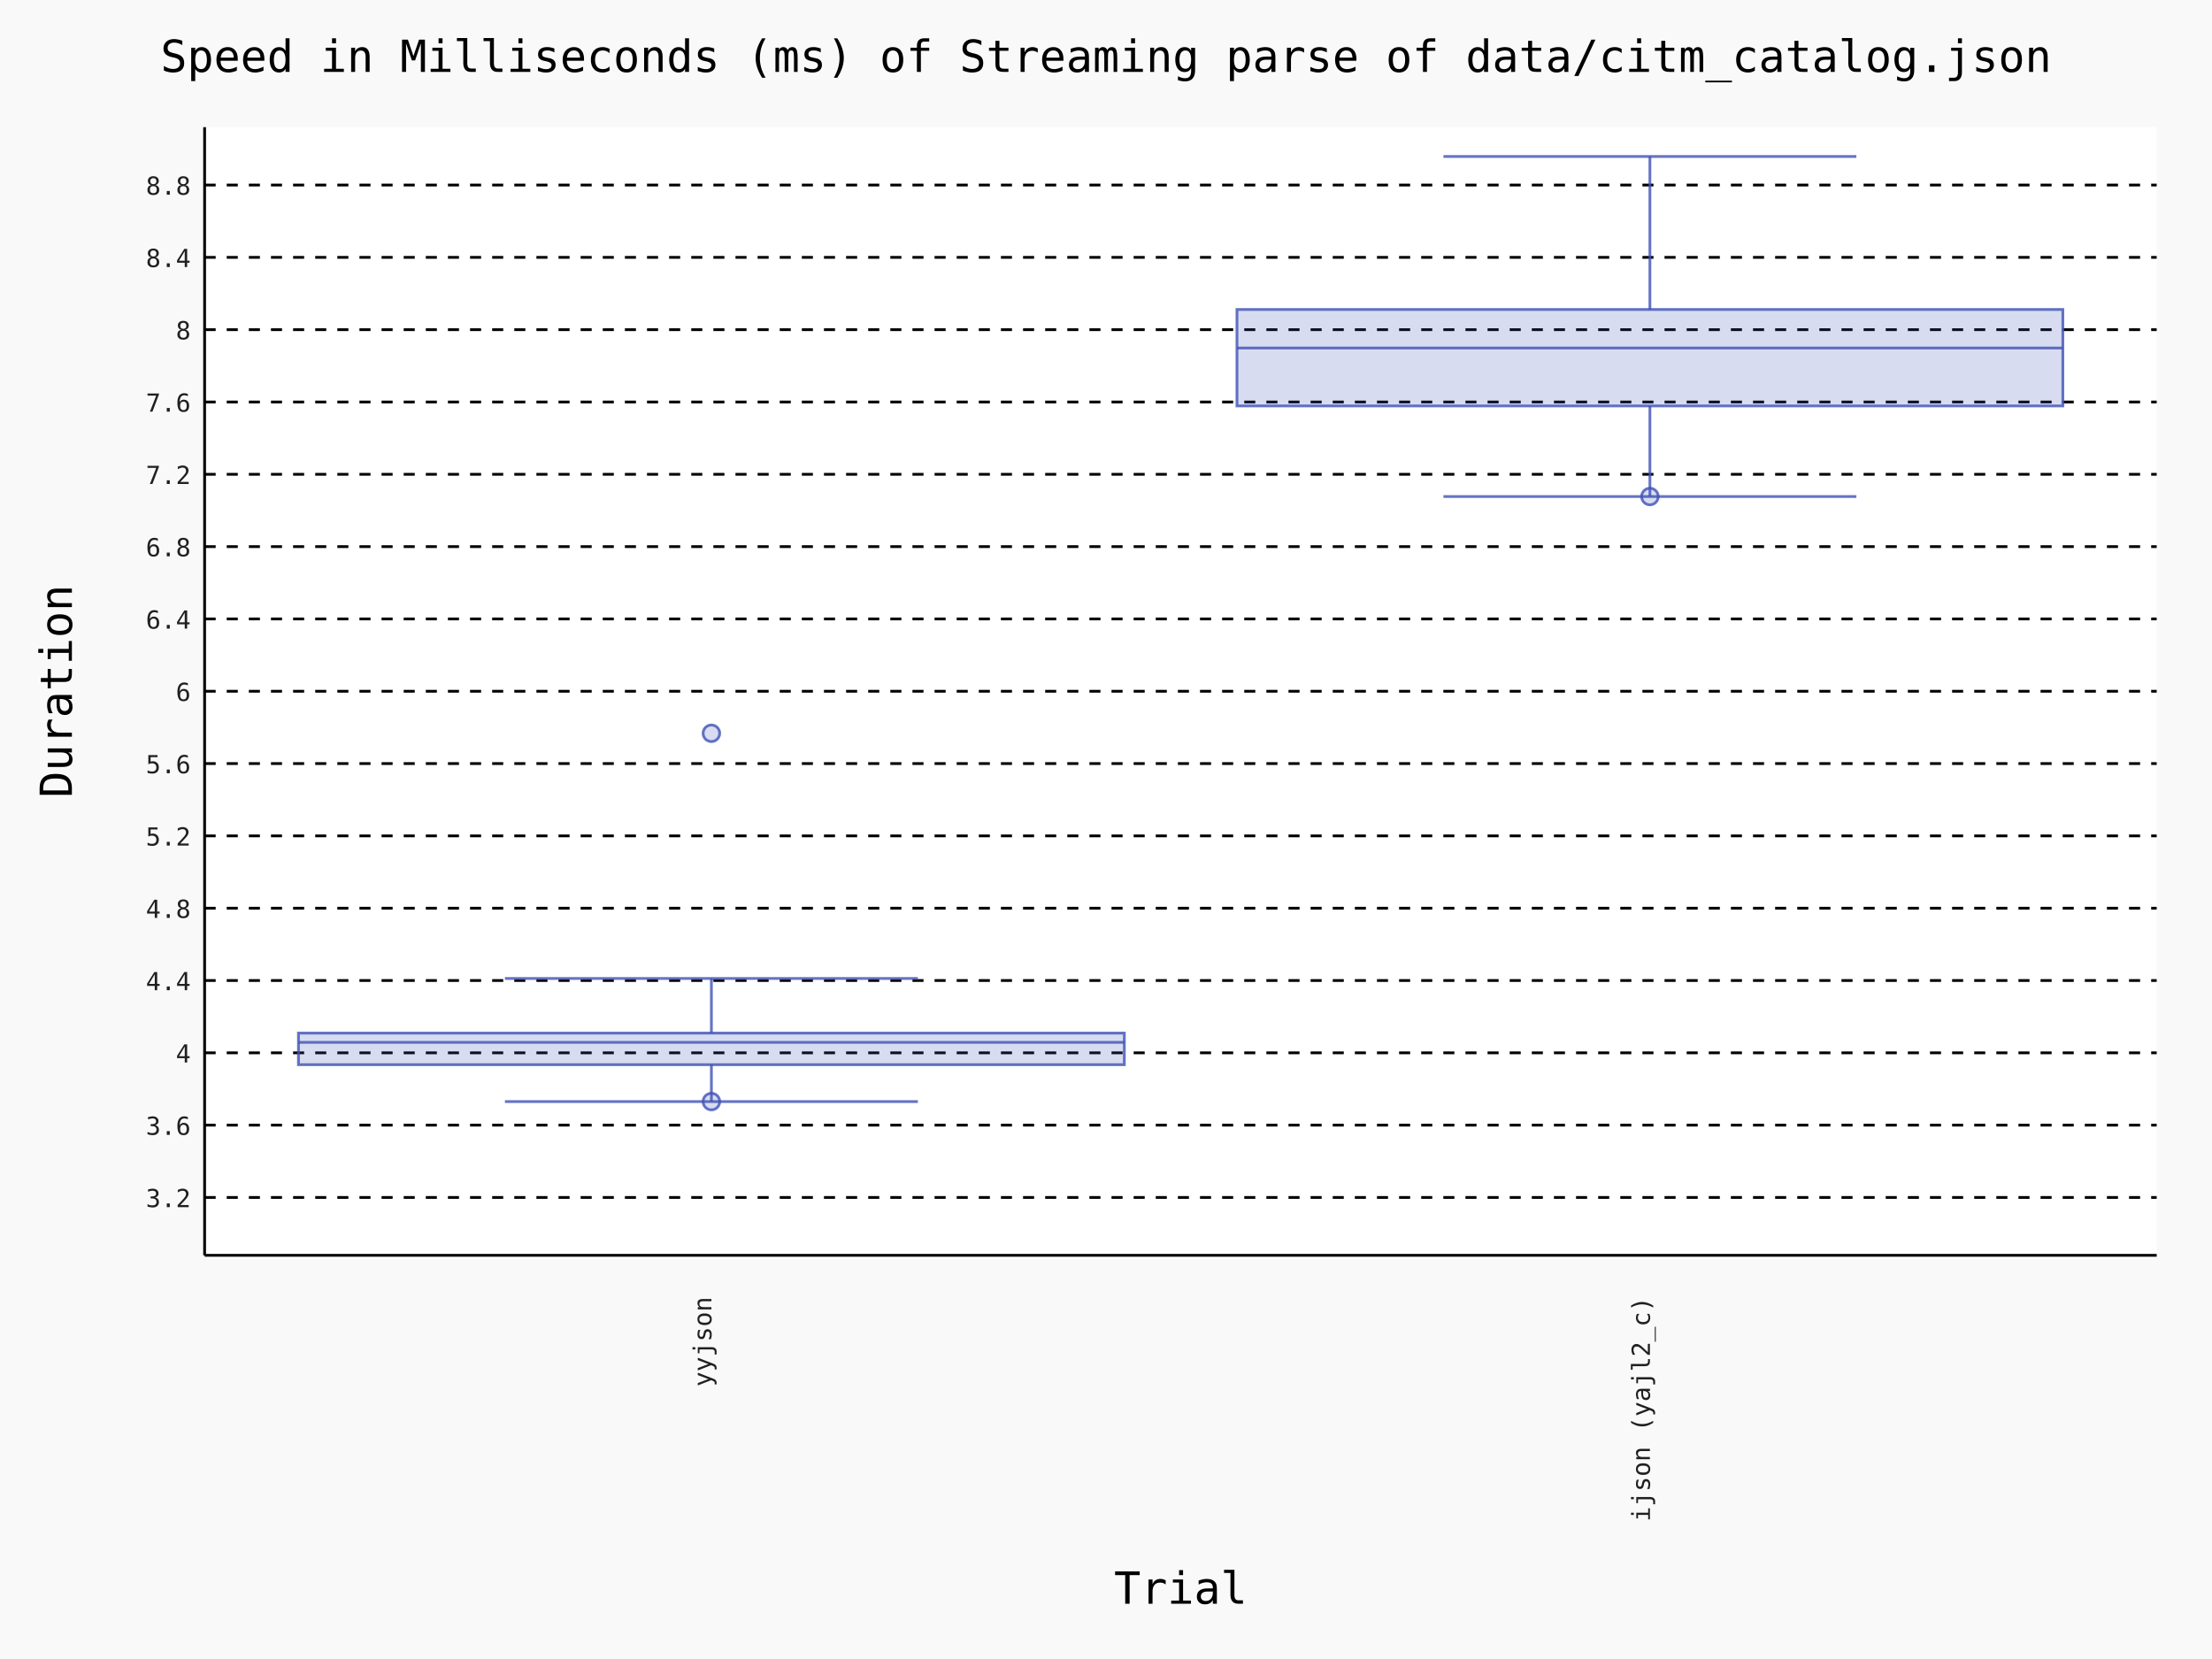
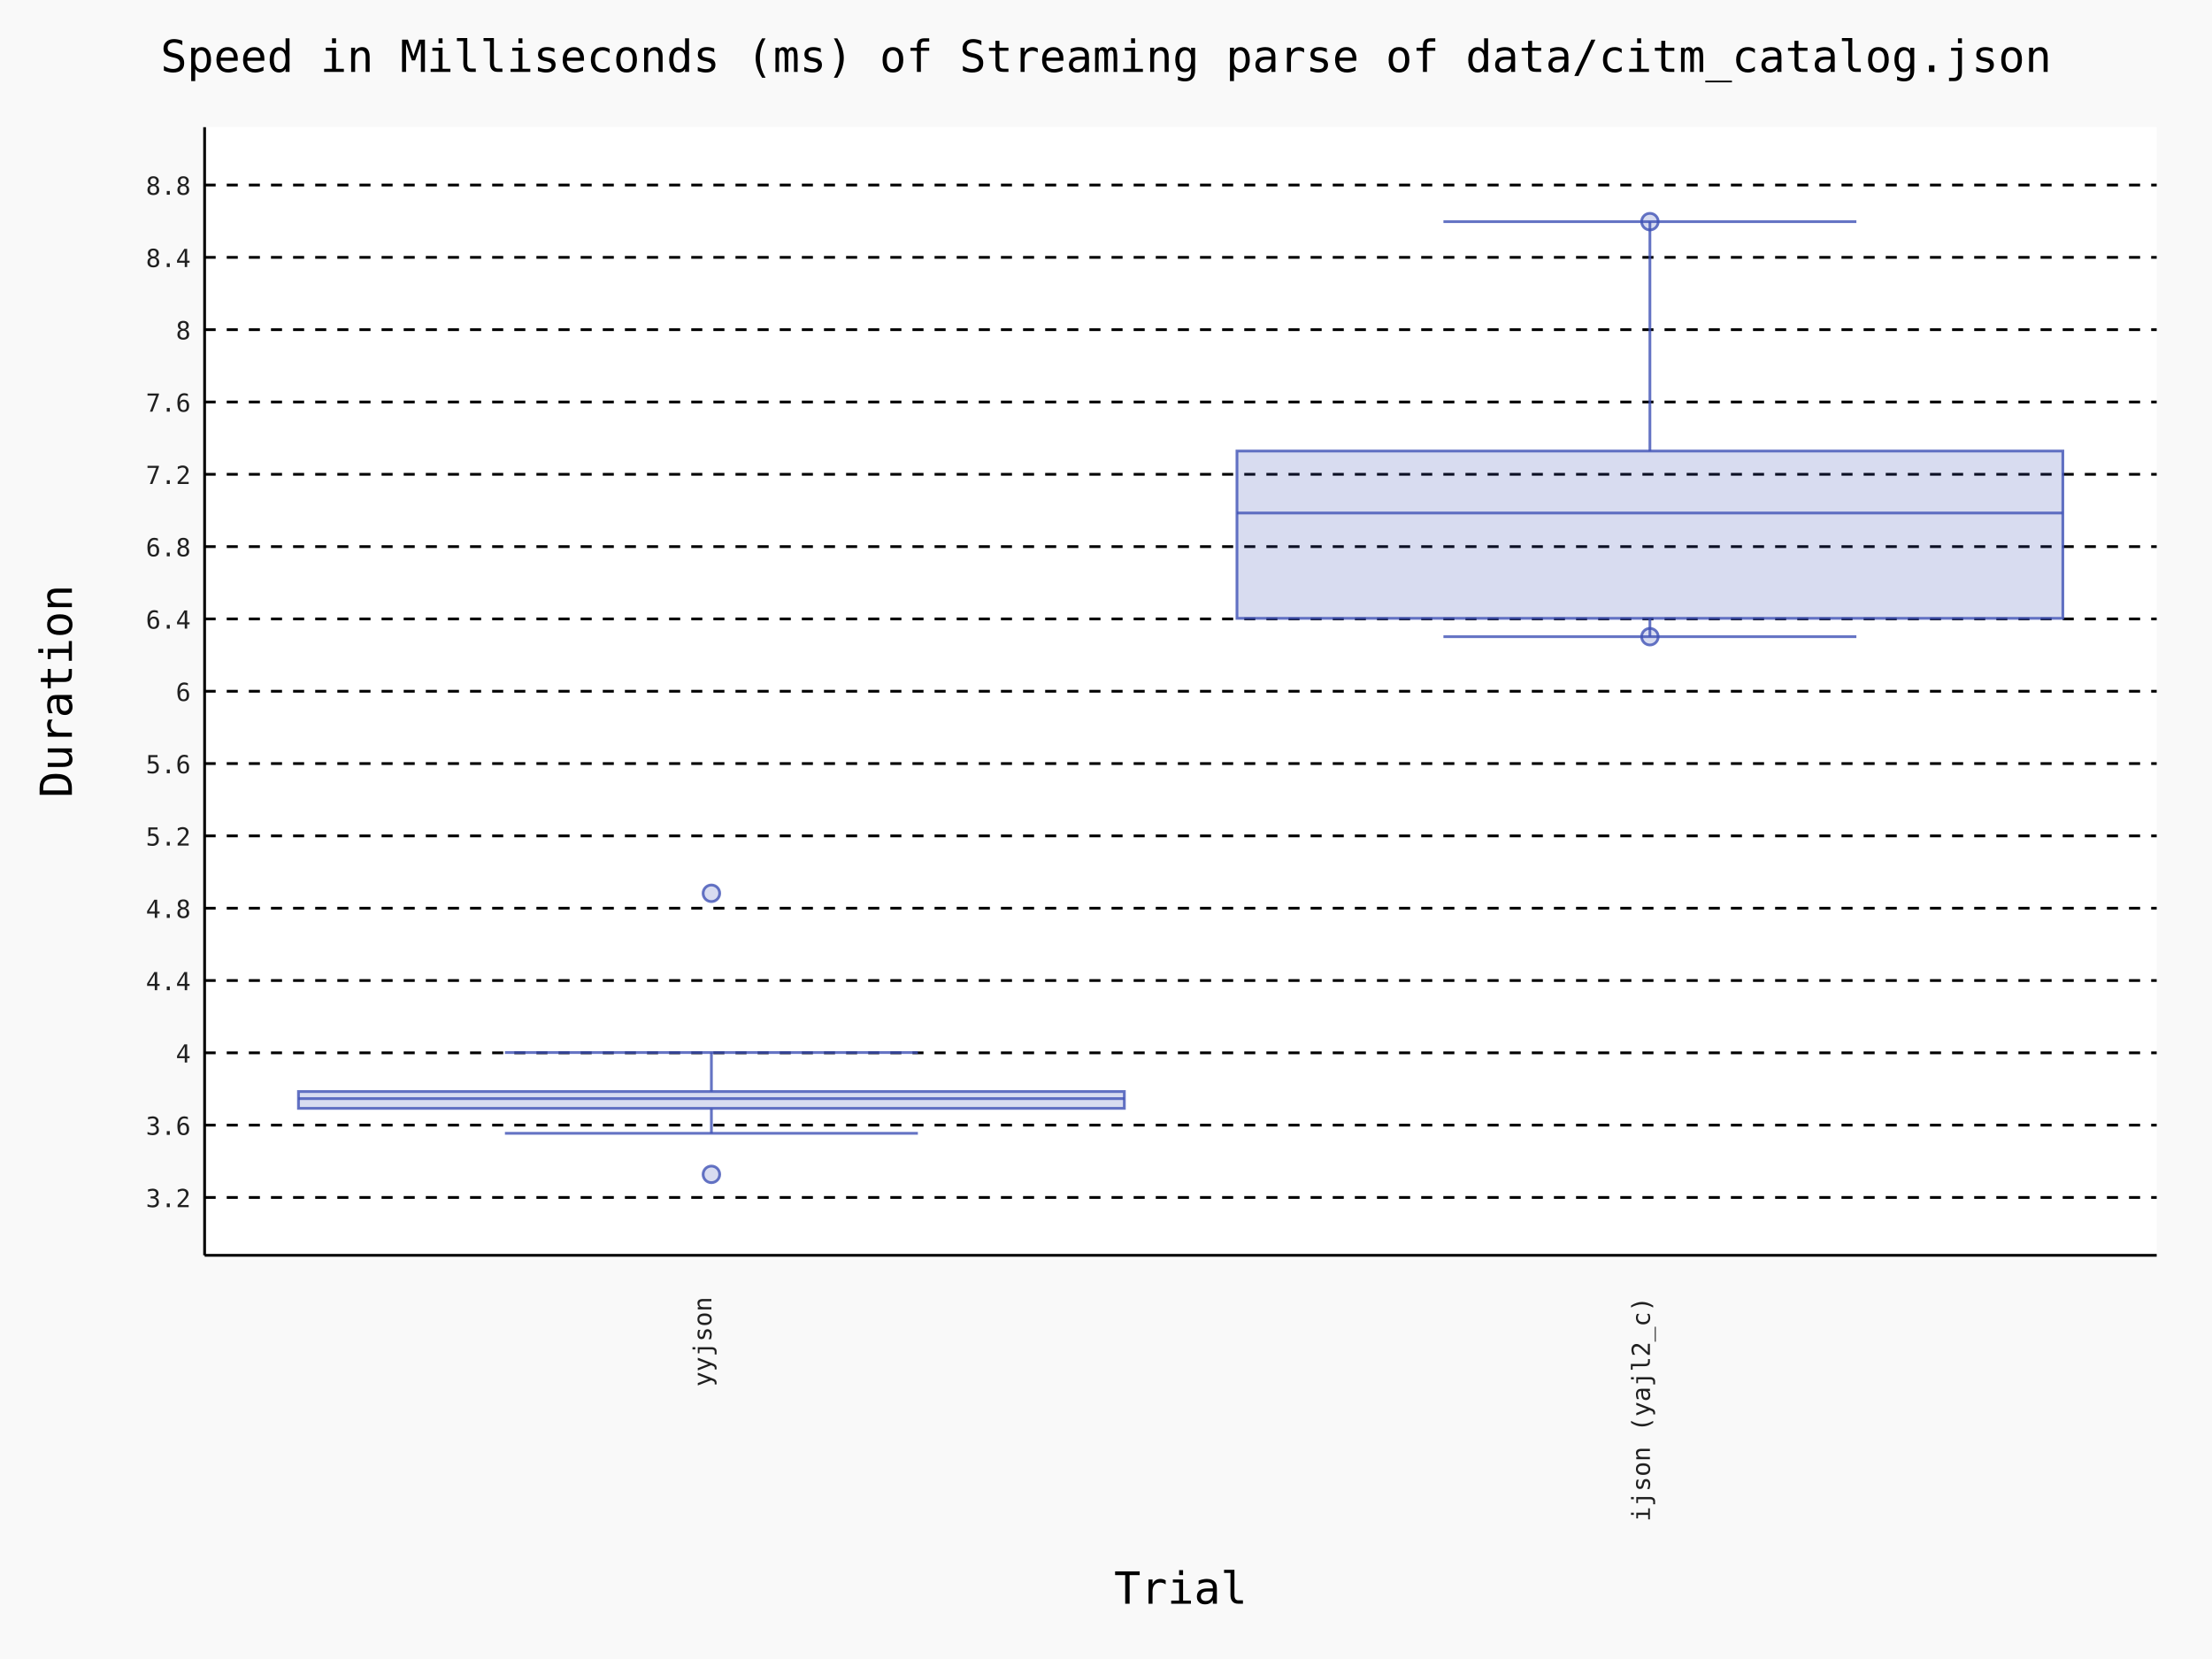
- <svg xmlns="http://www.w3.org/2000/svg" id="chart-1dd35742-dc57-4a3a-941a-d112a66b8a67" class="pygal-chart" viewBox="0 0 800 600">
+ <svg xmlns="http://www.w3.org/2000/svg" id="chart-8681137f-82ab-4e8b-9442-2197535a2015" class="pygal-chart" viewBox="0 0 800 600">
  <defs>
-     <style type="text/css">#chart-1dd35742-dc57-4a3a-941a-d112a66b8a67{-webkit-user-select:none;-webkit-font-smoothing:antialiased;font-family:Consolas,"Deja Vu Sans Mono","Bitstream Vera Sans Mono","Courier New",monospace}#chart-1dd35742-dc57-4a3a-941a-d112a66b8a67 .title{font-family:Consolas,"Deja Vu Sans Mono","Bitstream Vera Sans Mono","Courier New",monospace;font-size:16px}#chart-1dd35742-dc57-4a3a-941a-d112a66b8a67 .legends .legend text{font-family:Consolas,"Deja Vu Sans Mono","Bitstream Vera Sans Mono","Courier New",monospace;font-size:14px}#chart-1dd35742-dc57-4a3a-941a-d112a66b8a67 .axis text{font-family:Consolas,"Deja Vu Sans Mono","Bitstream Vera Sans Mono","Courier New",monospace;font-size:10px}#chart-1dd35742-dc57-4a3a-941a-d112a66b8a67 .axis text.major{font-family:Consolas,"Deja Vu Sans Mono","Bitstream Vera Sans Mono","Courier New",monospace;font-size:10px}#chart-1dd35742-dc57-4a3a-941a-d112a66b8a67 .text-overlay text.value{font-family:Consolas,"Deja Vu Sans Mono","Bitstream Vera Sans Mono","Courier New",monospace;font-size:16px}#chart-1dd35742-dc57-4a3a-941a-d112a66b8a67 .text-overlay text.label{font-family:Consolas,"Deja Vu Sans Mono","Bitstream Vera Sans Mono","Courier New",monospace;font-size:10px}#chart-1dd35742-dc57-4a3a-941a-d112a66b8a67 .tooltip{font-family:Consolas,"Deja Vu Sans Mono","Bitstream Vera Sans Mono","Courier New",monospace;font-size:14px}#chart-1dd35742-dc57-4a3a-941a-d112a66b8a67 text.no_data{font-family:Consolas,"Deja Vu Sans Mono","Bitstream Vera Sans Mono","Courier New",monospace;font-size:64px}
- #chart-1dd35742-dc57-4a3a-941a-d112a66b8a67{background-color:rgba(249,249,249,1)}#chart-1dd35742-dc57-4a3a-941a-d112a66b8a67 path,#chart-1dd35742-dc57-4a3a-941a-d112a66b8a67 line,#chart-1dd35742-dc57-4a3a-941a-d112a66b8a67 rect,#chart-1dd35742-dc57-4a3a-941a-d112a66b8a67 circle{-webkit-transition:150ms;-moz-transition:150ms;transition:150ms}#chart-1dd35742-dc57-4a3a-941a-d112a66b8a67 .graph &gt; .background{fill:rgba(249,249,249,1)}#chart-1dd35742-dc57-4a3a-941a-d112a66b8a67 .plot &gt; .background{fill:rgba(255,255,255,1)}#chart-1dd35742-dc57-4a3a-941a-d112a66b8a67 .graph{fill:rgba(0,0,0,.87)}#chart-1dd35742-dc57-4a3a-941a-d112a66b8a67 text.no_data{fill:rgba(0,0,0,1)}#chart-1dd35742-dc57-4a3a-941a-d112a66b8a67 .title{fill:rgba(0,0,0,1)}#chart-1dd35742-dc57-4a3a-941a-d112a66b8a67 .legends .legend text{fill:rgba(0,0,0,.87)}#chart-1dd35742-dc57-4a3a-941a-d112a66b8a67 .legends .legend:hover text{fill:rgba(0,0,0,1)}#chart-1dd35742-dc57-4a3a-941a-d112a66b8a67 .axis .line{stroke:rgba(0,0,0,1)}#chart-1dd35742-dc57-4a3a-941a-d112a66b8a67 .axis .guide.line{stroke:rgba(0,0,0,.54)}#chart-1dd35742-dc57-4a3a-941a-d112a66b8a67 .axis .major.line{stroke:rgba(0,0,0,.87)}#chart-1dd35742-dc57-4a3a-941a-d112a66b8a67 .axis text.major{fill:rgba(0,0,0,1)}#chart-1dd35742-dc57-4a3a-941a-d112a66b8a67 .axis.y .guides:hover .guide.line,#chart-1dd35742-dc57-4a3a-941a-d112a66b8a67 .line-graph .axis.x .guides:hover .guide.line,#chart-1dd35742-dc57-4a3a-941a-d112a66b8a67 .stackedline-graph .axis.x .guides:hover .guide.line,#chart-1dd35742-dc57-4a3a-941a-d112a66b8a67 .xy-graph .axis.x .guides:hover .guide.line{stroke:rgba(0,0,0,1)}#chart-1dd35742-dc57-4a3a-941a-d112a66b8a67 .axis .guides:hover text{fill:rgba(0,0,0,1)}#chart-1dd35742-dc57-4a3a-941a-d112a66b8a67 .reactive{fill-opacity:.7;stroke-opacity:.8;stroke-width:1}#chart-1dd35742-dc57-4a3a-941a-d112a66b8a67 .ci{stroke:rgba(0,0,0,.87)}#chart-1dd35742-dc57-4a3a-941a-d112a66b8a67 .reactive.active,#chart-1dd35742-dc57-4a3a-941a-d112a66b8a67 .active .reactive{fill-opacity:.8;stroke-opacity:.9;stroke-width:4}#chart-1dd35742-dc57-4a3a-941a-d112a66b8a67 .ci .reactive.active{stroke-width:1.5}#chart-1dd35742-dc57-4a3a-941a-d112a66b8a67 .series text{fill:rgba(0,0,0,1)}#chart-1dd35742-dc57-4a3a-941a-d112a66b8a67 .tooltip rect{fill:rgba(255,255,255,1);stroke:rgba(0,0,0,1);-webkit-transition:opacity 150ms;-moz-transition:opacity 150ms;transition:opacity 150ms}#chart-1dd35742-dc57-4a3a-941a-d112a66b8a67 .tooltip .label{fill:rgba(0,0,0,.87)}#chart-1dd35742-dc57-4a3a-941a-d112a66b8a67 .tooltip .label{fill:rgba(0,0,0,.87)}#chart-1dd35742-dc57-4a3a-941a-d112a66b8a67 .tooltip .legend{font-size:.8em;fill:rgba(0,0,0,.54)}#chart-1dd35742-dc57-4a3a-941a-d112a66b8a67 .tooltip .x_label{font-size:.6em;fill:rgba(0,0,0,1)}#chart-1dd35742-dc57-4a3a-941a-d112a66b8a67 .tooltip .xlink{font-size:.5em;text-decoration:underline}#chart-1dd35742-dc57-4a3a-941a-d112a66b8a67 .tooltip .value{font-size:1.5em}#chart-1dd35742-dc57-4a3a-941a-d112a66b8a67 .bound{font-size:.5em}#chart-1dd35742-dc57-4a3a-941a-d112a66b8a67 .max-value{font-size:.75em;fill:rgba(0,0,0,.54)}#chart-1dd35742-dc57-4a3a-941a-d112a66b8a67 .map-element{fill:rgba(255,255,255,1);stroke:rgba(0,0,0,.54) !important}#chart-1dd35742-dc57-4a3a-941a-d112a66b8a67 .map-element .reactive{fill-opacity:inherit;stroke-opacity:inherit}#chart-1dd35742-dc57-4a3a-941a-d112a66b8a67 .color-0,#chart-1dd35742-dc57-4a3a-941a-d112a66b8a67 .color-0 a:visited{stroke:#3F51B5;fill:#3F51B5}#chart-1dd35742-dc57-4a3a-941a-d112a66b8a67 .color-1,#chart-1dd35742-dc57-4a3a-941a-d112a66b8a67 .color-1 a:visited{stroke:#3F51B5;fill:#3F51B5}#chart-1dd35742-dc57-4a3a-941a-d112a66b8a67 .text-overlay .color-0 text{fill:black}#chart-1dd35742-dc57-4a3a-941a-d112a66b8a67 .text-overlay .color-1 text{fill:black}
- #chart-1dd35742-dc57-4a3a-941a-d112a66b8a67 text.no_data{text-anchor:middle}#chart-1dd35742-dc57-4a3a-941a-d112a66b8a67 .guide.line{fill:none}#chart-1dd35742-dc57-4a3a-941a-d112a66b8a67 .centered{text-anchor:middle}#chart-1dd35742-dc57-4a3a-941a-d112a66b8a67 .title{text-anchor:middle}#chart-1dd35742-dc57-4a3a-941a-d112a66b8a67 .legends .legend text{fill-opacity:1}#chart-1dd35742-dc57-4a3a-941a-d112a66b8a67 .axis.x text{text-anchor:middle}#chart-1dd35742-dc57-4a3a-941a-d112a66b8a67 .axis.x:not(.web) text[transform]{text-anchor:start}#chart-1dd35742-dc57-4a3a-941a-d112a66b8a67 .axis.x:not(.web) text[transform].backwards{text-anchor:end}#chart-1dd35742-dc57-4a3a-941a-d112a66b8a67 .axis.y text{text-anchor:end}#chart-1dd35742-dc57-4a3a-941a-d112a66b8a67 .axis.y text[transform].backwards{text-anchor:start}#chart-1dd35742-dc57-4a3a-941a-d112a66b8a67 .axis.y2 text{text-anchor:start}#chart-1dd35742-dc57-4a3a-941a-d112a66b8a67 .axis.y2 text[transform].backwards{text-anchor:end}#chart-1dd35742-dc57-4a3a-941a-d112a66b8a67 .axis .guide.line{stroke-dasharray:4,4;stroke:black}#chart-1dd35742-dc57-4a3a-941a-d112a66b8a67 .axis .major.guide.line{stroke-dasharray:6,6;stroke:black}#chart-1dd35742-dc57-4a3a-941a-d112a66b8a67 .horizontal .axis.y .guide.line,#chart-1dd35742-dc57-4a3a-941a-d112a66b8a67 .horizontal .axis.y2 .guide.line,#chart-1dd35742-dc57-4a3a-941a-d112a66b8a67 .vertical .axis.x .guide.line{opacity:0}#chart-1dd35742-dc57-4a3a-941a-d112a66b8a67 .horizontal .axis.always_show .guide.line,#chart-1dd35742-dc57-4a3a-941a-d112a66b8a67 .vertical .axis.always_show .guide.line{opacity:1 !important}#chart-1dd35742-dc57-4a3a-941a-d112a66b8a67 .axis.y .guides:hover .guide.line,#chart-1dd35742-dc57-4a3a-941a-d112a66b8a67 .axis.y2 .guides:hover .guide.line,#chart-1dd35742-dc57-4a3a-941a-d112a66b8a67 .axis.x .guides:hover .guide.line{opacity:1}#chart-1dd35742-dc57-4a3a-941a-d112a66b8a67 .axis .guides:hover text{opacity:1}#chart-1dd35742-dc57-4a3a-941a-d112a66b8a67 .nofill{fill:none}#chart-1dd35742-dc57-4a3a-941a-d112a66b8a67 .subtle-fill{fill-opacity:.2}#chart-1dd35742-dc57-4a3a-941a-d112a66b8a67 .dot{stroke-width:1px;fill-opacity:1;stroke-opacity:1}#chart-1dd35742-dc57-4a3a-941a-d112a66b8a67 .dot.active{stroke-width:5px}#chart-1dd35742-dc57-4a3a-941a-d112a66b8a67 .dot.negative{fill:transparent}#chart-1dd35742-dc57-4a3a-941a-d112a66b8a67 text,#chart-1dd35742-dc57-4a3a-941a-d112a66b8a67 tspan{stroke:none !important}#chart-1dd35742-dc57-4a3a-941a-d112a66b8a67 .series text.active{opacity:1}#chart-1dd35742-dc57-4a3a-941a-d112a66b8a67 .tooltip rect{fill-opacity:.95;stroke-width:.5}#chart-1dd35742-dc57-4a3a-941a-d112a66b8a67 .tooltip text{fill-opacity:1}#chart-1dd35742-dc57-4a3a-941a-d112a66b8a67 .showable{visibility:hidden}#chart-1dd35742-dc57-4a3a-941a-d112a66b8a67 .showable.shown{visibility:visible}#chart-1dd35742-dc57-4a3a-941a-d112a66b8a67 .gauge-background{fill:rgba(229,229,229,1);stroke:none}#chart-1dd35742-dc57-4a3a-941a-d112a66b8a67 .bg-lines{stroke:rgba(249,249,249,1);stroke-width:2px}
+     <style type="text/css">#chart-8681137f-82ab-4e8b-9442-2197535a2015{-webkit-user-select:none;-webkit-font-smoothing:antialiased;font-family:Consolas,"Deja Vu Sans Mono","Bitstream Vera Sans Mono","Courier New",monospace}#chart-8681137f-82ab-4e8b-9442-2197535a2015 .title{font-family:Consolas,"Deja Vu Sans Mono","Bitstream Vera Sans Mono","Courier New",monospace;font-size:16px}#chart-8681137f-82ab-4e8b-9442-2197535a2015 .legends .legend text{font-family:Consolas,"Deja Vu Sans Mono","Bitstream Vera Sans Mono","Courier New",monospace;font-size:14px}#chart-8681137f-82ab-4e8b-9442-2197535a2015 .axis text{font-family:Consolas,"Deja Vu Sans Mono","Bitstream Vera Sans Mono","Courier New",monospace;font-size:10px}#chart-8681137f-82ab-4e8b-9442-2197535a2015 .axis text.major{font-family:Consolas,"Deja Vu Sans Mono","Bitstream Vera Sans Mono","Courier New",monospace;font-size:10px}#chart-8681137f-82ab-4e8b-9442-2197535a2015 .text-overlay text.value{font-family:Consolas,"Deja Vu Sans Mono","Bitstream Vera Sans Mono","Courier New",monospace;font-size:16px}#chart-8681137f-82ab-4e8b-9442-2197535a2015 .text-overlay text.label{font-family:Consolas,"Deja Vu Sans Mono","Bitstream Vera Sans Mono","Courier New",monospace;font-size:10px}#chart-8681137f-82ab-4e8b-9442-2197535a2015 .tooltip{font-family:Consolas,"Deja Vu Sans Mono","Bitstream Vera Sans Mono","Courier New",monospace;font-size:14px}#chart-8681137f-82ab-4e8b-9442-2197535a2015 text.no_data{font-family:Consolas,"Deja Vu Sans Mono","Bitstream Vera Sans Mono","Courier New",monospace;font-size:64px}
+ #chart-8681137f-82ab-4e8b-9442-2197535a2015{background-color:rgba(249,249,249,1)}#chart-8681137f-82ab-4e8b-9442-2197535a2015 path,#chart-8681137f-82ab-4e8b-9442-2197535a2015 line,#chart-8681137f-82ab-4e8b-9442-2197535a2015 rect,#chart-8681137f-82ab-4e8b-9442-2197535a2015 circle{-webkit-transition:150ms;-moz-transition:150ms;transition:150ms}#chart-8681137f-82ab-4e8b-9442-2197535a2015 .graph &gt; .background{fill:rgba(249,249,249,1)}#chart-8681137f-82ab-4e8b-9442-2197535a2015 .plot &gt; .background{fill:rgba(255,255,255,1)}#chart-8681137f-82ab-4e8b-9442-2197535a2015 .graph{fill:rgba(0,0,0,.87)}#chart-8681137f-82ab-4e8b-9442-2197535a2015 text.no_data{fill:rgba(0,0,0,1)}#chart-8681137f-82ab-4e8b-9442-2197535a2015 .title{fill:rgba(0,0,0,1)}#chart-8681137f-82ab-4e8b-9442-2197535a2015 .legends .legend text{fill:rgba(0,0,0,.87)}#chart-8681137f-82ab-4e8b-9442-2197535a2015 .legends .legend:hover text{fill:rgba(0,0,0,1)}#chart-8681137f-82ab-4e8b-9442-2197535a2015 .axis .line{stroke:rgba(0,0,0,1)}#chart-8681137f-82ab-4e8b-9442-2197535a2015 .axis .guide.line{stroke:rgba(0,0,0,.54)}#chart-8681137f-82ab-4e8b-9442-2197535a2015 .axis .major.line{stroke:rgba(0,0,0,.87)}#chart-8681137f-82ab-4e8b-9442-2197535a2015 .axis text.major{fill:rgba(0,0,0,1)}#chart-8681137f-82ab-4e8b-9442-2197535a2015 .axis.y .guides:hover .guide.line,#chart-8681137f-82ab-4e8b-9442-2197535a2015 .line-graph .axis.x .guides:hover .guide.line,#chart-8681137f-82ab-4e8b-9442-2197535a2015 .stackedline-graph .axis.x .guides:hover .guide.line,#chart-8681137f-82ab-4e8b-9442-2197535a2015 .xy-graph .axis.x .guides:hover .guide.line{stroke:rgba(0,0,0,1)}#chart-8681137f-82ab-4e8b-9442-2197535a2015 .axis .guides:hover text{fill:rgba(0,0,0,1)}#chart-8681137f-82ab-4e8b-9442-2197535a2015 .reactive{fill-opacity:.7;stroke-opacity:.8;stroke-width:1}#chart-8681137f-82ab-4e8b-9442-2197535a2015 .ci{stroke:rgba(0,0,0,.87)}#chart-8681137f-82ab-4e8b-9442-2197535a2015 .reactive.active,#chart-8681137f-82ab-4e8b-9442-2197535a2015 .active .reactive{fill-opacity:.8;stroke-opacity:.9;stroke-width:4}#chart-8681137f-82ab-4e8b-9442-2197535a2015 .ci .reactive.active{stroke-width:1.5}#chart-8681137f-82ab-4e8b-9442-2197535a2015 .series text{fill:rgba(0,0,0,1)}#chart-8681137f-82ab-4e8b-9442-2197535a2015 .tooltip rect{fill:rgba(255,255,255,1);stroke:rgba(0,0,0,1);-webkit-transition:opacity 150ms;-moz-transition:opacity 150ms;transition:opacity 150ms}#chart-8681137f-82ab-4e8b-9442-2197535a2015 .tooltip .label{fill:rgba(0,0,0,.87)}#chart-8681137f-82ab-4e8b-9442-2197535a2015 .tooltip .label{fill:rgba(0,0,0,.87)}#chart-8681137f-82ab-4e8b-9442-2197535a2015 .tooltip .legend{font-size:.8em;fill:rgba(0,0,0,.54)}#chart-8681137f-82ab-4e8b-9442-2197535a2015 .tooltip .x_label{font-size:.6em;fill:rgba(0,0,0,1)}#chart-8681137f-82ab-4e8b-9442-2197535a2015 .tooltip .xlink{font-size:.5em;text-decoration:underline}#chart-8681137f-82ab-4e8b-9442-2197535a2015 .tooltip .value{font-size:1.5em}#chart-8681137f-82ab-4e8b-9442-2197535a2015 .bound{font-size:.5em}#chart-8681137f-82ab-4e8b-9442-2197535a2015 .max-value{font-size:.75em;fill:rgba(0,0,0,.54)}#chart-8681137f-82ab-4e8b-9442-2197535a2015 .map-element{fill:rgba(255,255,255,1);stroke:rgba(0,0,0,.54) !important}#chart-8681137f-82ab-4e8b-9442-2197535a2015 .map-element .reactive{fill-opacity:inherit;stroke-opacity:inherit}#chart-8681137f-82ab-4e8b-9442-2197535a2015 .color-0,#chart-8681137f-82ab-4e8b-9442-2197535a2015 .color-0 a:visited{stroke:#3F51B5;fill:#3F51B5}#chart-8681137f-82ab-4e8b-9442-2197535a2015 .color-1,#chart-8681137f-82ab-4e8b-9442-2197535a2015 .color-1 a:visited{stroke:#3F51B5;fill:#3F51B5}#chart-8681137f-82ab-4e8b-9442-2197535a2015 .text-overlay .color-0 text{fill:black}#chart-8681137f-82ab-4e8b-9442-2197535a2015 .text-overlay .color-1 text{fill:black}
+ #chart-8681137f-82ab-4e8b-9442-2197535a2015 text.no_data{text-anchor:middle}#chart-8681137f-82ab-4e8b-9442-2197535a2015 .guide.line{fill:none}#chart-8681137f-82ab-4e8b-9442-2197535a2015 .centered{text-anchor:middle}#chart-8681137f-82ab-4e8b-9442-2197535a2015 .title{text-anchor:middle}#chart-8681137f-82ab-4e8b-9442-2197535a2015 .legends .legend text{fill-opacity:1}#chart-8681137f-82ab-4e8b-9442-2197535a2015 .axis.x text{text-anchor:middle}#chart-8681137f-82ab-4e8b-9442-2197535a2015 .axis.x:not(.web) text[transform]{text-anchor:start}#chart-8681137f-82ab-4e8b-9442-2197535a2015 .axis.x:not(.web) text[transform].backwards{text-anchor:end}#chart-8681137f-82ab-4e8b-9442-2197535a2015 .axis.y text{text-anchor:end}#chart-8681137f-82ab-4e8b-9442-2197535a2015 .axis.y text[transform].backwards{text-anchor:start}#chart-8681137f-82ab-4e8b-9442-2197535a2015 .axis.y2 text{text-anchor:start}#chart-8681137f-82ab-4e8b-9442-2197535a2015 .axis.y2 text[transform].backwards{text-anchor:end}#chart-8681137f-82ab-4e8b-9442-2197535a2015 .axis .guide.line{stroke-dasharray:4,4;stroke:black}#chart-8681137f-82ab-4e8b-9442-2197535a2015 .axis .major.guide.line{stroke-dasharray:6,6;stroke:black}#chart-8681137f-82ab-4e8b-9442-2197535a2015 .horizontal .axis.y .guide.line,#chart-8681137f-82ab-4e8b-9442-2197535a2015 .horizontal .axis.y2 .guide.line,#chart-8681137f-82ab-4e8b-9442-2197535a2015 .vertical .axis.x .guide.line{opacity:0}#chart-8681137f-82ab-4e8b-9442-2197535a2015 .horizontal .axis.always_show .guide.line,#chart-8681137f-82ab-4e8b-9442-2197535a2015 .vertical .axis.always_show .guide.line{opacity:1 !important}#chart-8681137f-82ab-4e8b-9442-2197535a2015 .axis.y .guides:hover .guide.line,#chart-8681137f-82ab-4e8b-9442-2197535a2015 .axis.y2 .guides:hover .guide.line,#chart-8681137f-82ab-4e8b-9442-2197535a2015 .axis.x .guides:hover .guide.line{opacity:1}#chart-8681137f-82ab-4e8b-9442-2197535a2015 .axis .guides:hover text{opacity:1}#chart-8681137f-82ab-4e8b-9442-2197535a2015 .nofill{fill:none}#chart-8681137f-82ab-4e8b-9442-2197535a2015 .subtle-fill{fill-opacity:.2}#chart-8681137f-82ab-4e8b-9442-2197535a2015 .dot{stroke-width:1px;fill-opacity:1;stroke-opacity:1}#chart-8681137f-82ab-4e8b-9442-2197535a2015 .dot.active{stroke-width:5px}#chart-8681137f-82ab-4e8b-9442-2197535a2015 .dot.negative{fill:transparent}#chart-8681137f-82ab-4e8b-9442-2197535a2015 text,#chart-8681137f-82ab-4e8b-9442-2197535a2015 tspan{stroke:none !important}#chart-8681137f-82ab-4e8b-9442-2197535a2015 .series text.active{opacity:1}#chart-8681137f-82ab-4e8b-9442-2197535a2015 .tooltip rect{fill-opacity:.95;stroke-width:.5}#chart-8681137f-82ab-4e8b-9442-2197535a2015 .tooltip text{fill-opacity:1}#chart-8681137f-82ab-4e8b-9442-2197535a2015 .showable{visibility:hidden}#chart-8681137f-82ab-4e8b-9442-2197535a2015 .showable.shown{visibility:visible}#chart-8681137f-82ab-4e8b-9442-2197535a2015 .gauge-background{fill:rgba(229,229,229,1);stroke:none}#chart-8681137f-82ab-4e8b-9442-2197535a2015 .bg-lines{stroke:rgba(249,249,249,1);stroke-width:2px}
.tooltip .value{font-size:1em !important}.axis text{font-size:9px !important}</style>
  </defs>
  <g class="graph custombox-graph vertical">
    <rect x="0" y="0" width="800" height="600" class="background" />
    <g transform="translate(74, 46)" class="plot">
      <rect x="0" y="0" width="706.0" height="408.0" class="background" />
      <g class="axis y always_show">
        <path d="M0 408 h706" class="line" />
        <g class="guides">
          <path d="M0 387.077 h706" class="guide line" />
          <text x="-5" y="390.577" class="">3.2</text>
        </g>
        <g class="guides">
          <path d="M0 360.923 h706" class="guide line" />
          <text x="-5" y="364.423" class="">3.6</text>
        </g>
        <g class="guides">
          <path d="M0 334.769 h706" class="guide line" />
          <text x="-5" y="338.269" class="">4</text>
        </g>
        <g class="guides">
          <path d="M0 308.615 h706" class="guide line" />
          <text x="-5" y="312.115" class="">4.4</text>
        </g>
        <g class="guides">
          <path d="M0 282.462 h706" class="guide line" />
          <text x="-5" y="285.962" class="">4.8</text>
        </g>
        <g class="guides">
          <path d="M0 256.308 h706" class="guide line" />
          <text x="-5" y="259.808" class="">5.2</text>
        </g>
        <g class="guides">
          <path d="M0 230.154 h706" class="guide line" />
          <text x="-5" y="233.654" class="">5.6</text>
        </g>
        <g class="guides">
          <path d="M0 204 h706" class="guide line" />
          <text x="-5" y="207.5" class="">6</text>
        </g>
        <g class="guides">
          <path d="M0 177.846 h706" class="guide line" />
          <text x="-5" y="181.346" class="">6.4</text>
        </g>
        <g class="guides">
          <path d="M0 151.692 h706" class="guide line" />
          <text x="-5" y="155.192" class="">6.8</text>
        </g>
        <g class="guides">
          <path d="M0 125.538 h706" class="guide line" />
          <text x="-5" y="129.038" class="">7.2</text>
        </g>
        <g class="guides">
          <path d="M0 99.385 h706" class="guide line" />
          <text x="-5" y="102.885" class="">7.6</text>
        </g>
        <g class="guides">
          <path d="M0 73.231 h706" class="guide line" />
          <text x="-5" y="76.731" class="">8</text>
        </g>
        <g class="guides">
          <path d="M0 47.077 h706" class="guide line" />
          <text x="-5" y="50.577" class="">8.4</text>
        </g>
        <g class="guides">
          <path d="M0 20.923 h706" class="guide line" />
          <text x="-5" y="24.423" class="">8.8</text>
        </g>
      </g>
      <g class="axis x">
        <path d="M0 0 v408" class="line" />
        <g class="guides">
          <path d="M183.288 0 v408" class="guide line" />
          <text x="183.288" y="423.0" class="backwards" transform="rotate(270 183.2885 423)">yyjson</text>
        </g>
        <g class="guides">
          <path d="M522.712 0 v408" class="guide line" />
          <text x="522.712" y="423.0" class="backwards" transform="rotate(270 522.7115 423)">ijson (yajl2_c)</text>
        </g>
      </g>
      <g class="series serie-0 color-0">
        <g class="boxes">
          <g class="box">
-             <path stroke-width="3" d="M108.615 352.403 L257.962 352.403" class="reactive tooltip-trigger" />
-             <path stroke-width="3" d="M33.942 330.983 L332.635 330.983" class="reactive tooltip-trigger" />
-             <path stroke-width="3" d="M108.615 307.874 L257.962 307.874" class="reactive tooltip-trigger" />
-             <path stroke-width="2" d="M183.288 352.403 L183.288 339.056" class="reactive tooltip-trigger" />
-             <path stroke-width="2" d="M183.288 307.874 L183.288 327.631" class="reactive tooltip-trigger" />
-             <rect x="33.942" y="327.631" height="11.425" width="298.692" class="subtle-fill reactive tooltip-trigger" />
-             <circle cx="183.288" cy="352.403" r="3" class="subtle-fill reactive tooltip-trigger" />
-             <circle cx="183.288" cy="219.201" r="3" class="subtle-fill reactive tooltip-trigger" />
+             <path stroke-width="3" d="M108.615 363.876 L257.962 363.876" class="reactive tooltip-trigger" />
+             <path stroke-width="3" d="M33.942 351.325 L332.635 351.325" class="reactive tooltip-trigger" />
+             <path stroke-width="3" d="M108.615 334.667 L257.962 334.667" class="reactive tooltip-trigger" />
+             <path stroke-width="2" d="M183.288 363.876 L183.288 354.852" class="reactive tooltip-trigger" />
+             <path stroke-width="2" d="M183.288 334.667 L183.288 348.764" class="reactive tooltip-trigger" />
+             <rect x="33.942" y="348.764" height="6.088" width="298.692" class="subtle-fill reactive tooltip-trigger" />
+             <circle cx="183.288" cy="378.726" r="3" class="subtle-fill reactive tooltip-trigger" />
+             <circle cx="183.288" cy="277.073" r="3" class="subtle-fill reactive tooltip-trigger" />
          </g>
        </g>
      </g>
      <g class="series serie-1 color-1">
        <g class="boxes">
          <g class="box">
-             <path stroke-width="3" d="M448.038 133.576 L597.385 133.576" class="reactive tooltip-trigger" />
-             <path stroke-width="3" d="M373.365 79.864 L672.058 79.864" class="reactive tooltip-trigger" />
-             <path stroke-width="3" d="M448.038 10.596 L597.385 10.596" class="reactive tooltip-trigger" />
-             <path stroke-width="2" d="M522.712 133.576 L522.712 100.813" class="reactive tooltip-trigger" />
-             <path stroke-width="2" d="M522.712 10.596 L522.712 65.928" class="reactive tooltip-trigger" />
-             <rect x="373.365" y="65.928" height="34.885" width="298.692" class="subtle-fill reactive tooltip-trigger" />
-             <circle cx="522.712" cy="133.576" r="3" class="subtle-fill reactive tooltip-trigger" />
-             <circle cx="522.712" cy="-122.291" r="3" class="subtle-fill reactive tooltip-trigger" />
+             <path stroke-width="3" d="M448.038 184.267 L597.385 184.267" class="reactive tooltip-trigger" />
+             <path stroke-width="3" d="M373.365 139.532 L672.058 139.532" class="reactive tooltip-trigger" />
+             <path stroke-width="3" d="M448.038 34.161 L597.385 34.161" class="reactive tooltip-trigger" />
+             <path stroke-width="2" d="M522.712 184.267 L522.712 177.633" class="reactive tooltip-trigger" />
+             <path stroke-width="2" d="M522.712 34.161 L522.712 117.121" class="reactive tooltip-trigger" />
+             <rect x="373.365" y="117.121" height="60.512" width="298.692" class="subtle-fill reactive tooltip-trigger" />
+             <circle cx="522.712" cy="184.267" r="3" class="subtle-fill reactive tooltip-trigger" />
+             <circle cx="522.712" cy="34.161" r="3" class="subtle-fill reactive tooltip-trigger" />
          </g>
        </g>
      </g>
    </g>
    <g class="titles">
      <text x="400.0" y="26" class="title plot_title">Speed in Milliseconds (ms) of Streaming parse of data/citm_catalog.json</text>
      <text x="427.0" y="580.0" class="title">Trial</text>
      <text x="0" y="276.0" class="title" transform="rotate(-90 0 250)">Duration</text>
    </g>
    <g transform="translate(74, 46)" class="plot overlay">
      <g class="series serie-0 color-0" />
      <g class="series serie-1 color-1" />
    </g>
    <g transform="translate(74, 46)" class="plot text-overlay">
      <g class="series serie-0 color-0" />
      <g class="series serie-1 color-1" />
    </g>
    <g transform="translate(74, 46)" class="plot tooltip-overlay">
      <g transform="translate(0 0)" style="opacity: 0" class="tooltip">
        <rect rx="0" ry="0" width="0" height="0" class="tooltip-box" />
        <g class="text" />
      </g>
    </g>
  </g>
</svg>
